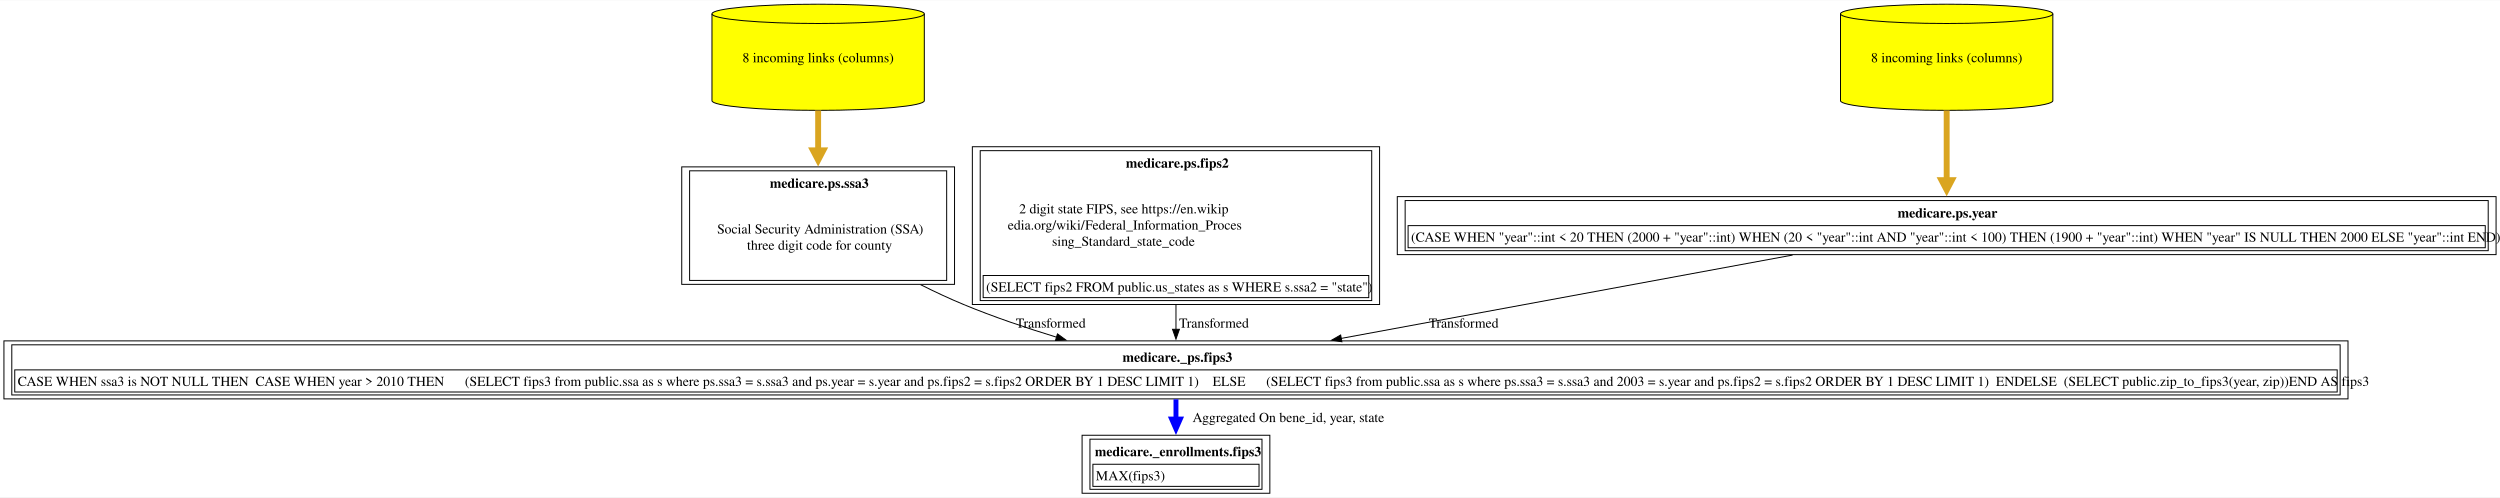
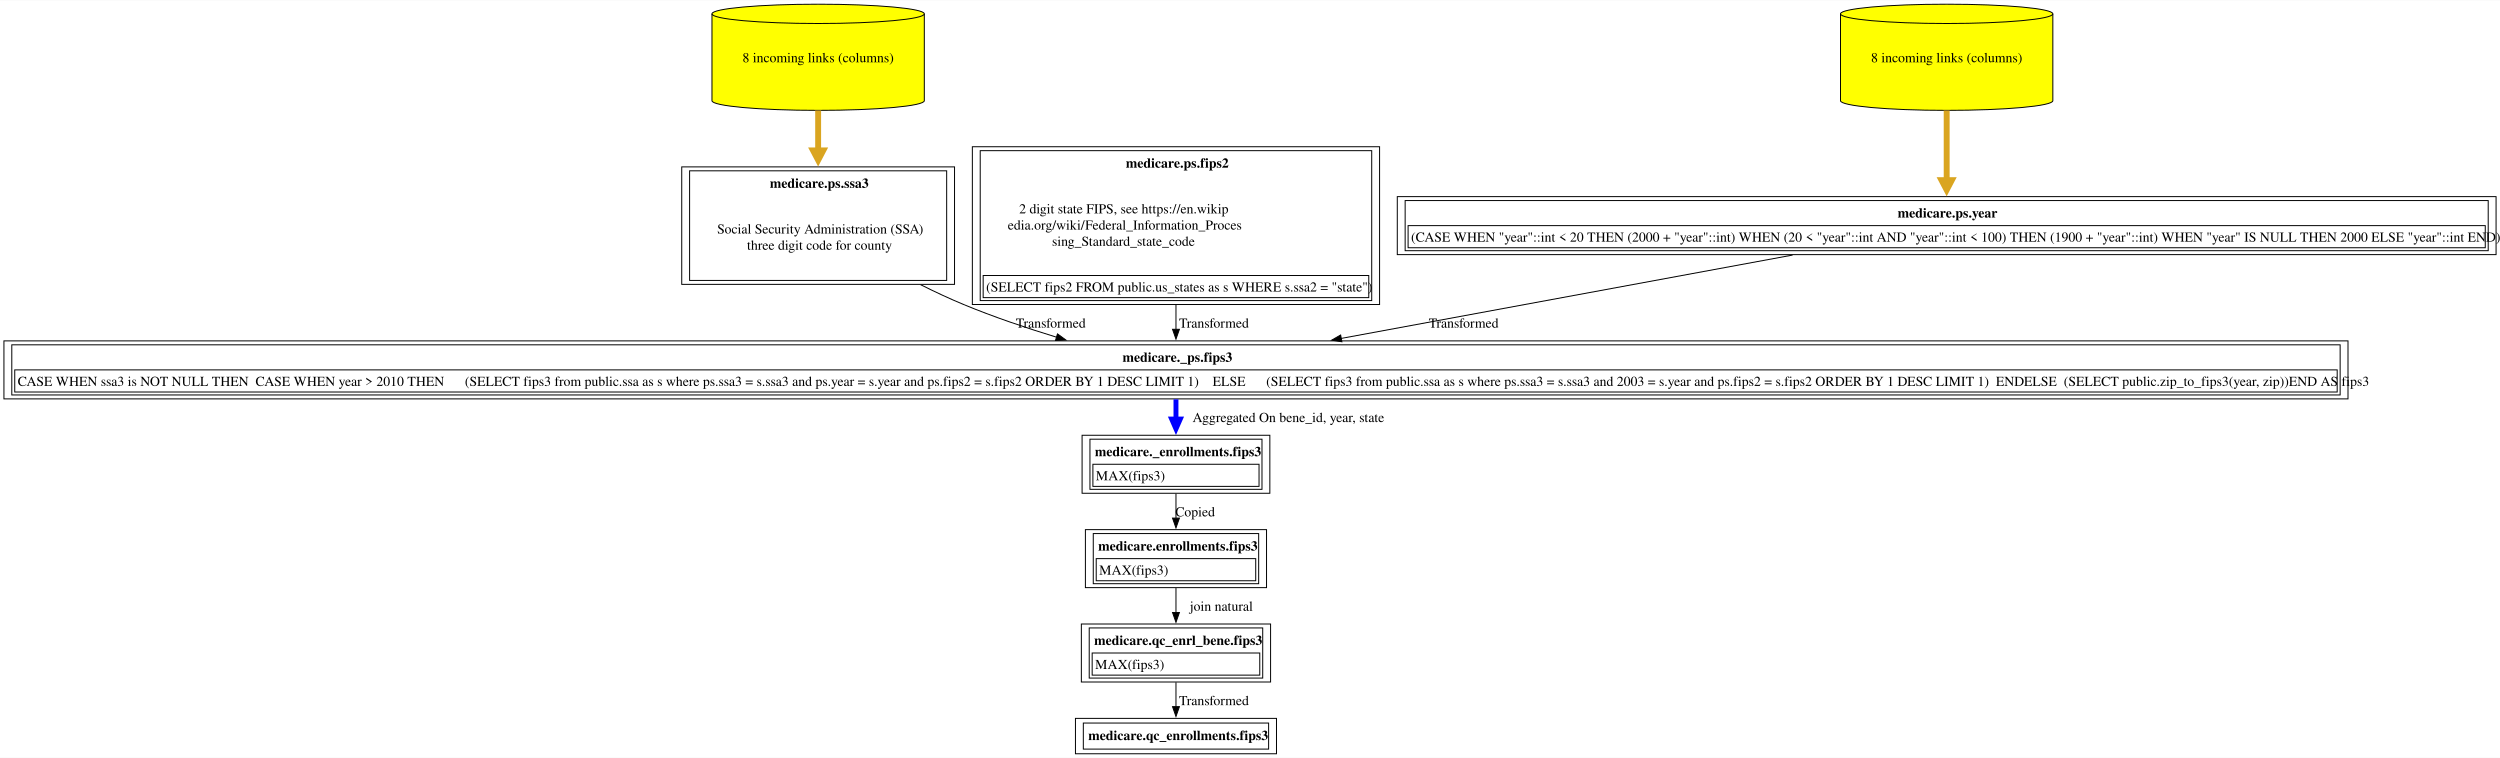
- <svg xmlns="http://www.w3.org/2000/svg" xmlns:xlink="http://www.w3.org/1999/xlink" width="2543pt" height="506pt" viewBox="0.00 0.00 2543.12 505.50">
-   <g id="graph0" class="graph" transform="scale(1 1) rotate(0) translate(4 501.5)">
-     <polygon fill="white" stroke="none" points="-4,4 -4,-501.5 2539.12,-501.5 2539.12,4 -4,4" />
+ <svg xmlns="http://www.w3.org/2000/svg" xmlns:xlink="http://www.w3.org/1999/xlink" width="2543pt" height="771pt" viewBox="0.00 0.00 2543.12 770.50">
+   <g id="graph0" class="graph" transform="scale(1 1) rotate(0) translate(4 766.5)">
+     <polygon fill="white" stroke="none" points="-4,4 -4,-766.5 2539.12,-766.5 2539.12,4 -4,4" />
    <g id="node1" class="node">
      <g id="a_node1">
-         <a xlink:href="../medicare._enrollments/fips3.html" xlink:title="&lt;TABLE&gt;" target="_blank">
-           <polygon fill="none" stroke="black" points="1287.75,-59 1096.75,-59 1096.75,0 1287.75,0 1287.75,-59" />
-           <text text-anchor="start" x="1109.75" y="-37.7" font-family="Times,serif" font-weight="bold" font-size="14.00">medicare._enrollments.fips3</text>
-           <polygon fill="none" stroke="black" points="1107.75,-7 1107.75,-29.5 1276.75,-29.5 1276.75,-7 1107.75,-7" />
-           <text text-anchor="start" x="1110.75" y="-13.2" font-family="Times,serif" font-size="14.00">MAX(fips3)</text>
-           <polygon fill="none" stroke="black" points="1104.75,-4 1104.75,-55 1279.75,-55 1279.75,-4 1104.75,-4" />
+         <a xlink:href="../medicare.qc_enrollments/fips3.html" xlink:title="&lt;TABLE&gt;" target="_blank">
+           <polygon fill="none" stroke="black" points="1294.5,-36 1090,-36 1090,0 1294.5,0 1294.5,-36" />
+           <text text-anchor="start" x="1103" y="-13.95" font-family="Times,serif" font-weight="bold" font-size="14.00">medicare.qc_enrollments.fips3</text>
+           <polygon fill="none" stroke="black" points="1098,-4.75 1098,-31.25 1286.5,-31.25 1286.5,-4.75 1098,-4.75" />
        </a>
      </g>
    </g>
    <g id="node2" class="node">
      <g id="a_node2">
-         <a xlink:href="../medicare._ps/fips3.html" xlink:title="&lt;TABLE&gt;" target="_blank">
-           <polygon fill="none" stroke="black" points="2384.5,-155 0,-155 0,-96 2384.5,-96 2384.5,-155" />
-           <text text-anchor="start" x="1137.88" y="-133.7" font-family="Times,serif" font-weight="bold" font-size="14.00">medicare._ps.fips3</text>
-           <polygon fill="none" stroke="black" points="11,-103 11,-125.5 2373.5,-125.5 2373.5,-103 11,-103" />
-           <text text-anchor="start" x="14" y="-109.2" font-family="Times,serif" font-size="14.00">CASE WHEN ssa3 is NOT NULL THEN  CASE WHEN year &gt; 2010 THEN      (SELECT fips3 from public.ssa as s where ps.ssa3 = s.ssa3 and ps.year = s.year and ps.fips2 = s.fips2 ORDER BY 1 DESC LIMIT 1)    ELSE      (SELECT fips3 from public.ssa as s where ps.ssa3 = s.ssa3 and 2003 = s.year and ps.fips2 = s.fips2 ORDER BY 1 DESC LIMIT 1)  ENDELSE  (SELECT public.zip_to_fips3(year, zip))END AS fips3</text>
-           <polygon fill="none" stroke="black" points="8,-100 8,-151 2376.5,-151 2376.5,-100 8,-100" />
+         <a xlink:href="../medicare.qc_enrl_bene/fips3.html" xlink:title="&lt;TABLE&gt;" target="_blank">
+           <polygon fill="none" stroke="black" points="1288.5,-132 1096,-132 1096,-73 1288.5,-73 1288.5,-132" />
+           <text text-anchor="start" x="1109" y="-110.7" font-family="Times,serif" font-weight="bold" font-size="14.00">medicare.qc_enrl_bene.fips3</text>
+           <polygon fill="none" stroke="black" points="1107,-80 1107,-102.5 1277.5,-102.5 1277.5,-80 1107,-80" />
+           <text text-anchor="start" x="1110" y="-86.2" font-family="Times,serif" font-size="14.00">MAX(fips3)</text>
+           <polygon fill="none" stroke="black" points="1104,-77 1104,-128 1280.5,-128 1280.5,-77 1104,-77" />
        </a>
      </g>
    </g>
    <g id="edge1" class="edge">
-       <path fill="none" stroke="blue" stroke-width="5" d="M1192.25,-95.53C1192.25,-89.13 1192.25,-82.2 1192.25,-75.33" />
-       <polygon fill="blue" stroke="blue" stroke-width="5" points="1196.63,-75.45 1192.25,-65.45 1187.88,-75.45 1196.63,-75.45" />
-       <text text-anchor="middle" x="1306.62" y="-72.45" font-family="Times,serif" font-size="14.00">	  Aggregated On bene_id, year, state</text>
+       <path fill="none" stroke="black" d="M1192.25,-72.65C1192.25,-64.62 1192.25,-55.91 1192.25,-47.89" />
+       <polygon fill="black" stroke="black" points="1195.75,-47.93 1192.25,-37.93 1188.75,-47.93 1195.75,-47.93" />
+       <text text-anchor="middle" x="1230.88" y="-49.45" font-family="Times,serif" font-size="14.00">  Transformed</text>
    </g>
    <g id="node3" class="node">
      <g id="a_node3">
-         <a xlink:href="../medicare.ps/ssa3.html" xlink:title="&lt;TABLE&gt;" target="_blank">
-           <polygon fill="none" stroke="black" points="967,-332 689.5,-332 689.5,-212.5 967,-212.5 967,-332" />
-           <text text-anchor="start" x="779.12" y="-310.7" font-family="Times,serif" font-weight="bold" font-size="14.00">medicare.ps.ssa3</text>
-           <text text-anchor="start" x="725.5" y="-264.2" font-family="Times,serif" font-size="14.00">Social Security Administration (SSA)</text>
-           <text text-anchor="start" x="755.88" y="-247.7" font-family="Times,serif" font-size="14.00">three digit code for county</text>
-           <polygon fill="none" stroke="black" points="697.5,-216.5 697.5,-328 959,-328 959,-216.5 697.5,-216.5" />
+         <a xlink:href="../medicare.enrollments/fips3.html" xlink:title="&lt;TABLE&gt;" target="_blank">
+           <polygon fill="none" stroke="black" points="1284.38,-228 1100.12,-228 1100.12,-169 1284.38,-169 1284.38,-228" />
+           <text text-anchor="start" x="1113.12" y="-206.7" font-family="Times,serif" font-weight="bold" font-size="14.00">medicare.enrollments.fips3</text>
+           <polygon fill="none" stroke="black" points="1111.12,-176 1111.12,-198.5 1273.38,-198.5 1273.38,-176 1111.12,-176" />
+           <text text-anchor="start" x="1114.12" y="-182.2" font-family="Times,serif" font-size="14.00">MAX(fips3)</text>
+           <polygon fill="none" stroke="black" points="1108.12,-173 1108.12,-224 1276.38,-224 1276.38,-173 1108.12,-173" />
        </a>
      </g>
    </g>
    <g id="edge2" class="edge">
-       <path fill="none" stroke="black" d="M932.52,-212.15C947,-204.91 961.85,-197.97 976.25,-192 1006.28,-179.55 1039.54,-168.29 1070.77,-158.75" />
-       <polygon fill="black" stroke="black" points="1071.71,-162.13 1080.27,-155.89 1069.69,-155.42 1071.71,-162.13" />
-       <text text-anchor="middle" x="1064.88" y="-168.45" font-family="Times,serif" font-size="14.00">  Transformed</text>
+       <path fill="none" stroke="black" d="M1192.25,-168.53C1192.25,-160.68 1192.25,-152.05 1192.25,-143.7" />
+       <polygon fill="black" stroke="black" points="1195.75,-143.73 1192.25,-133.73 1188.75,-143.73 1195.75,-143.73" />
+       <text text-anchor="middle" x="1238.38" y="-145.45" font-family="Times,serif" font-size="14.00">	join natural</text>
    </g>
    <g id="node4" class="node">
      <g id="a_node4">
-         <a xlink:href="../medicare.ps/ssa3.html" xlink:title="8 incoming links (columns)" target="_blank">
-           <path fill="yellow" stroke="black" d="M936.25,-487.68C936.25,-493.1 887.84,-497.5 828.25,-497.5 768.66,-497.5 720.25,-493.1 720.25,-487.68 720.25,-487.68 720.25,-399.32 720.25,-399.32 720.25,-393.9 768.66,-389.5 828.25,-389.5 887.84,-389.5 936.25,-393.9 936.25,-399.32 936.25,-399.32 936.25,-487.68 936.25,-487.68" />
-           <path fill="none" stroke="black" d="M936.25,-487.68C936.25,-482.26 887.84,-477.86 828.25,-477.86 768.66,-477.86 720.25,-482.26 720.25,-487.68" />
-           <text text-anchor="middle" x="828.25" y="-438.45" font-family="Times,serif" font-size="14.00">8 incoming links (columns)</text>
+         <a xlink:href="../medicare._enrollments/fips3.html" xlink:title="&lt;TABLE&gt;" target="_blank">
+           <polygon fill="none" stroke="black" points="1287.75,-324 1096.75,-324 1096.75,-265 1287.75,-265 1287.75,-324" />
+           <text text-anchor="start" x="1109.75" y="-302.7" font-family="Times,serif" font-weight="bold" font-size="14.00">medicare._enrollments.fips3</text>
+           <polygon fill="none" stroke="black" points="1107.75,-272 1107.75,-294.5 1276.75,-294.5 1276.75,-272 1107.75,-272" />
+           <text text-anchor="start" x="1110.75" y="-278.2" font-family="Times,serif" font-size="14.00">MAX(fips3)</text>
+           <polygon fill="none" stroke="black" points="1104.75,-269 1104.75,-320 1279.75,-320 1279.75,-269 1104.75,-269" />
        </a>
      </g>
    </g>
    <g id="edge3" class="edge">
-       <path fill="none" stroke="goldenrod" stroke-width="6" d="M828.25,-389.41C828.25,-376.38 828.25,-362.19 828.25,-348.34" />
-       <polygon fill="goldenrod" stroke="goldenrod" stroke-width="6" points="833.5,-348.79 828.25,-338.79 823,-348.79 833.5,-348.79" />
+       <path fill="none" stroke="black" d="M1192.25,-264.53C1192.25,-256.68 1192.25,-248.05 1192.25,-239.7" />
+       <polygon fill="black" stroke="black" points="1195.75,-239.73 1192.25,-229.73 1188.75,-239.73 1195.75,-239.73" />
+       <text text-anchor="middle" x="1211.75" y="-241.45" font-family="Times,serif" font-size="14.00">Copied</text>
    </g>
    <g id="node5" class="node">
      <g id="a_node5">
-         <a xlink:href="../medicare.ps/fips2.html" xlink:title="&lt;TABLE&gt;" target="_blank">
-           <polygon fill="none" stroke="black" points="1399.38,-352.5 985.12,-352.5 985.12,-192 1399.38,-192 1399.38,-352.5" />
-           <text text-anchor="start" x="1141.25" y="-331.2" font-family="Times,serif" font-weight="bold" font-size="14.00">medicare.ps.fips2</text>
-           <text text-anchor="start" x="1032.75" y="-284.7" font-family="Times,serif" font-size="14.00">2 digit state FIPS, see https://en.wikip</text>
-           <text text-anchor="start" x="1021.12" y="-268.2" font-family="Times,serif" font-size="14.00">edia.org/wiki/Federal_Information_Proces</text>
-           <text text-anchor="start" x="1066.12" y="-251.7" font-family="Times,serif" font-size="14.00">sing_Standard_state_code</text>
-           <polygon fill="none" stroke="black" points="996.12,-199 996.12,-221.5 1388.38,-221.5 1388.38,-199 996.12,-199" />
-           <text text-anchor="start" x="999.12" y="-205.2" font-family="Times,serif" font-size="14.00">(SELECT fips2 FROM public.us_states as s WHERE s.ssa2 = "state")</text>
-           <polygon fill="none" stroke="black" points="993.12,-196 993.12,-348.5 1391.38,-348.5 1391.38,-196 993.12,-196" />
+         <a xlink:href="../medicare._ps/fips3.html" xlink:title="&lt;TABLE&gt;" target="_blank">
+           <polygon fill="none" stroke="black" points="2384.5,-420 0,-420 0,-361 2384.5,-361 2384.5,-420" />
+           <text text-anchor="start" x="1137.88" y="-398.7" font-family="Times,serif" font-weight="bold" font-size="14.00">medicare._ps.fips3</text>
+           <polygon fill="none" stroke="black" points="11,-368 11,-390.5 2373.5,-390.5 2373.5,-368 11,-368" />
+           <text text-anchor="start" x="14" y="-374.2" font-family="Times,serif" font-size="14.00">CASE WHEN ssa3 is NOT NULL THEN  CASE WHEN year &gt; 2010 THEN      (SELECT fips3 from public.ssa as s where ps.ssa3 = s.ssa3 and ps.year = s.year and ps.fips2 = s.fips2 ORDER BY 1 DESC LIMIT 1)    ELSE      (SELECT fips3 from public.ssa as s where ps.ssa3 = s.ssa3 and 2003 = s.year and ps.fips2 = s.fips2 ORDER BY 1 DESC LIMIT 1)  ENDELSE  (SELECT public.zip_to_fips3(year, zip))END AS fips3</text>
+           <polygon fill="none" stroke="black" points="8,-365 8,-416 2376.5,-416 2376.5,-365 8,-365" />
        </a>
      </g>
    </g>
    <g id="edge4" class="edge">
-       <path fill="none" stroke="black" d="M1192.25,-191.68C1192.25,-183.04 1192.25,-174.54 1192.25,-166.68" />
-       <polygon fill="black" stroke="black" points="1195.75,-166.81 1192.25,-156.81 1188.75,-166.81 1195.75,-166.81" />
-       <text text-anchor="middle" x="1230.88" y="-168.45" font-family="Times,serif" font-size="14.00">  Transformed</text>
+       <path fill="none" stroke="blue" stroke-width="5" d="M1192.25,-360.53C1192.25,-354.13 1192.25,-347.2 1192.25,-340.33" />
+       <polygon fill="blue" stroke="blue" stroke-width="5" points="1196.63,-340.45 1192.25,-330.45 1187.88,-340.45 1196.63,-340.45" />
+       <text text-anchor="middle" x="1306.62" y="-337.45" font-family="Times,serif" font-size="14.00">	  Aggregated On bene_id, year, state</text>
    </g>
    <g id="node6" class="node">
      <g id="a_node6">
-         <a xlink:href="../medicare.ps/year.html" xlink:title="&lt;TABLE&gt;" target="_blank">
-           <polygon fill="none" stroke="black" points="2535.12,-301.75 1417.38,-301.75 1417.38,-242.75 2535.12,-242.75 2535.12,-301.75" />
-           <text text-anchor="start" x="1926.38" y="-280.45" font-family="Times,serif" font-weight="bold" font-size="14.00">medicare.ps.year</text>
-           <polygon fill="none" stroke="black" points="1428.38,-249.75 1428.38,-272.25 2524.12,-272.25 2524.12,-249.75 1428.38,-249.75" />
-           <text text-anchor="start" x="1431.38" y="-255.95" font-family="Times,serif" font-size="14.00">(CASE WHEN "year"::int &lt; 20 THEN (2000 + "year"::int) WHEN (20 &lt; "year"::int AND "year"::int &lt; 100) THEN (1900 + "year"::int) WHEN "year" IS NULL THEN 2000 ELSE "year"::int END)</text>
-           <polygon fill="none" stroke="black" points="1425.38,-246.75 1425.38,-297.75 2527.12,-297.75 2527.12,-246.75 1425.38,-246.75" />
+         <a xlink:href="../medicare.ps/ssa3.html" xlink:title="&lt;TABLE&gt;" target="_blank">
+           <polygon fill="none" stroke="black" points="967,-597 689.5,-597 689.5,-477.5 967,-477.5 967,-597" />
+           <text text-anchor="start" x="779.12" y="-575.7" font-family="Times,serif" font-weight="bold" font-size="14.00">medicare.ps.ssa3</text>
+           <text text-anchor="start" x="725.5" y="-529.2" font-family="Times,serif" font-size="14.00">Social Security Administration (SSA)</text>
+           <text text-anchor="start" x="755.88" y="-512.7" font-family="Times,serif" font-size="14.00">three digit code for county</text>
+           <polygon fill="none" stroke="black" points="697.5,-481.5 697.5,-593 959,-593 959,-481.5 697.5,-481.5" />
        </a>
      </g>
    </g>
    <g id="edge5" class="edge">
-       <path fill="none" stroke="black" d="M1819.48,-242.31C1686.46,-217.75 1496.08,-182.6 1360.02,-157.47" />
-       <polygon fill="black" stroke="black" points="1361.04,-154.1 1350.57,-155.73 1359.77,-160.99 1361.04,-154.1" />
-       <text text-anchor="middle" x="1484.88" y="-168.45" font-family="Times,serif" font-size="14.00">  Transformed</text>
+       <path fill="none" stroke="black" d="M932.52,-477.15C947,-469.91 961.85,-462.97 976.25,-457 1006.28,-444.55 1039.54,-433.29 1070.77,-423.75" />
+       <polygon fill="black" stroke="black" points="1071.71,-427.13 1080.27,-420.89 1069.69,-420.42 1071.71,-427.13" />
+       <text text-anchor="middle" x="1064.88" y="-433.45" font-family="Times,serif" font-size="14.00">  Transformed</text>
    </g>
    <g id="node7" class="node">
      <g id="a_node7">
-         <a xlink:href="../medicare.ps/year.html" xlink:title="8 incoming links (columns)" target="_blank">
-           <path fill="yellow" stroke="black" d="M2084.25,-487.68C2084.25,-493.1 2035.84,-497.5 1976.25,-497.5 1916.66,-497.5 1868.25,-493.1 1868.25,-487.68 1868.25,-487.68 1868.25,-399.32 1868.25,-399.32 1868.25,-393.9 1916.66,-389.5 1976.25,-389.5 2035.84,-389.5 2084.25,-393.9 2084.25,-399.32 2084.25,-399.32 2084.25,-487.68 2084.25,-487.68" />
-           <path fill="none" stroke="black" d="M2084.25,-487.68C2084.25,-482.26 2035.84,-477.86 1976.25,-477.86 1916.66,-477.86 1868.25,-482.26 1868.25,-487.68" />
-           <text text-anchor="middle" x="1976.25" y="-438.45" font-family="Times,serif" font-size="14.00">8 incoming links (columns)</text>
+         <a xlink:href="../medicare.ps/ssa3.html" xlink:title="8 incoming links (columns)" target="_blank">
+           <path fill="yellow" stroke="black" d="M936.25,-752.68C936.25,-758.1 887.84,-762.5 828.25,-762.5 768.66,-762.5 720.25,-758.1 720.25,-752.68 720.25,-752.68 720.25,-664.32 720.25,-664.32 720.25,-658.9 768.66,-654.5 828.25,-654.5 887.84,-654.5 936.25,-658.9 936.25,-664.32 936.25,-664.32 936.25,-752.68 936.25,-752.68" />
+           <path fill="none" stroke="black" d="M936.25,-752.68C936.25,-747.26 887.84,-742.86 828.25,-742.86 768.66,-742.86 720.25,-747.26 720.25,-752.68" />
+           <text text-anchor="middle" x="828.25" y="-703.45" font-family="Times,serif" font-size="14.00">8 incoming links (columns)</text>
        </a>
      </g>
    </g>
    <g id="edge6" class="edge">
-       <path fill="none" stroke="goldenrod" stroke-width="6" d="M1976.25,-389.41C1976.25,-366.62 1976.25,-340.26 1976.25,-318.42" />
-       <polygon fill="goldenrod" stroke="goldenrod" stroke-width="6" points="1981.5,-318.48 1976.25,-308.48 1971,-318.48 1981.5,-318.48" />
+       <path fill="none" stroke="goldenrod" stroke-width="6" d="M828.25,-654.41C828.25,-641.38 828.25,-627.19 828.25,-613.34" />
+       <polygon fill="goldenrod" stroke="goldenrod" stroke-width="6" points="833.5,-613.79 828.25,-603.79 823,-613.79 833.5,-613.79" />
+     </g>
+     <g id="node8" class="node">
+       <g id="a_node8">
+         <a xlink:href="../medicare.ps/fips2.html" xlink:title="&lt;TABLE&gt;" target="_blank">
+           <polygon fill="none" stroke="black" points="1399.38,-617.5 985.12,-617.5 985.12,-457 1399.38,-457 1399.38,-617.5" />
+           <text text-anchor="start" x="1141.25" y="-596.2" font-family="Times,serif" font-weight="bold" font-size="14.00">medicare.ps.fips2</text>
+           <text text-anchor="start" x="1032.75" y="-549.7" font-family="Times,serif" font-size="14.00">2 digit state FIPS, see https://en.wikip</text>
+           <text text-anchor="start" x="1021.12" y="-533.2" font-family="Times,serif" font-size="14.00">edia.org/wiki/Federal_Information_Proces</text>
+           <text text-anchor="start" x="1066.12" y="-516.7" font-family="Times,serif" font-size="14.00">sing_Standard_state_code</text>
+           <polygon fill="none" stroke="black" points="996.12,-464 996.12,-486.5 1388.38,-486.5 1388.38,-464 996.12,-464" />
+           <text text-anchor="start" x="999.12" y="-470.2" font-family="Times,serif" font-size="14.00">(SELECT fips2 FROM public.us_states as s WHERE s.ssa2 = "state")</text>
+           <polygon fill="none" stroke="black" points="993.12,-461 993.12,-613.5 1391.38,-613.5 1391.38,-461 993.12,-461" />
+         </a>
+       </g>
+     </g>
+     <g id="edge7" class="edge">
+       <path fill="none" stroke="black" d="M1192.25,-456.68C1192.25,-448.04 1192.25,-439.54 1192.25,-431.68" />
+       <polygon fill="black" stroke="black" points="1195.75,-431.81 1192.25,-421.81 1188.75,-431.81 1195.75,-431.81" />
+       <text text-anchor="middle" x="1230.88" y="-433.45" font-family="Times,serif" font-size="14.00">  Transformed</text>
+     </g>
+     <g id="node9" class="node">
+       <g id="a_node9">
+         <a xlink:href="../medicare.ps/year.html" xlink:title="&lt;TABLE&gt;" target="_blank">
+           <polygon fill="none" stroke="black" points="2535.12,-566.75 1417.38,-566.75 1417.38,-507.75 2535.12,-507.75 2535.12,-566.75" />
+           <text text-anchor="start" x="1926.38" y="-545.45" font-family="Times,serif" font-weight="bold" font-size="14.00">medicare.ps.year</text>
+           <polygon fill="none" stroke="black" points="1428.38,-514.75 1428.38,-537.25 2524.12,-537.25 2524.12,-514.75 1428.38,-514.75" />
+           <text text-anchor="start" x="1431.38" y="-520.95" font-family="Times,serif" font-size="14.00">(CASE WHEN "year"::int &lt; 20 THEN (2000 + "year"::int) WHEN (20 &lt; "year"::int AND "year"::int &lt; 100) THEN (1900 + "year"::int) WHEN "year" IS NULL THEN 2000 ELSE "year"::int END)</text>
+           <polygon fill="none" stroke="black" points="1425.38,-511.75 1425.38,-562.75 2527.12,-562.75 2527.12,-511.75 1425.38,-511.75" />
+         </a>
+       </g>
+     </g>
+     <g id="edge8" class="edge">
+       <path fill="none" stroke="black" d="M1819.48,-507.31C1686.46,-482.75 1496.08,-447.6 1360.02,-422.47" />
+       <polygon fill="black" stroke="black" points="1361.04,-419.1 1350.57,-420.73 1359.77,-425.99 1361.04,-419.1" />
+       <text text-anchor="middle" x="1484.88" y="-433.45" font-family="Times,serif" font-size="14.00">  Transformed</text>
+     </g>
+     <g id="node10" class="node">
+       <g id="a_node10">
+         <a xlink:href="../medicare.ps/year.html" xlink:title="8 incoming links (columns)" target="_blank">
+           <path fill="yellow" stroke="black" d="M2084.25,-752.68C2084.25,-758.1 2035.84,-762.5 1976.25,-762.5 1916.66,-762.5 1868.25,-758.1 1868.25,-752.68 1868.25,-752.68 1868.25,-664.32 1868.25,-664.32 1868.25,-658.9 1916.66,-654.5 1976.25,-654.5 2035.84,-654.5 2084.25,-658.9 2084.25,-664.32 2084.25,-664.32 2084.25,-752.68 2084.25,-752.68" />
+           <path fill="none" stroke="black" d="M2084.25,-752.68C2084.25,-747.26 2035.84,-742.86 1976.25,-742.86 1916.66,-742.86 1868.25,-747.26 1868.25,-752.68" />
+           <text text-anchor="middle" x="1976.25" y="-703.45" font-family="Times,serif" font-size="14.00">8 incoming links (columns)</text>
+         </a>
+       </g>
+     </g>
+     <g id="edge9" class="edge">
+       <path fill="none" stroke="goldenrod" stroke-width="6" d="M1976.25,-654.41C1976.25,-631.62 1976.25,-605.26 1976.25,-583.42" />
+       <polygon fill="goldenrod" stroke="goldenrod" stroke-width="6" points="1981.5,-583.48 1976.25,-573.48 1971,-583.48 1981.5,-583.48" />
    </g>
  </g>
</svg>
